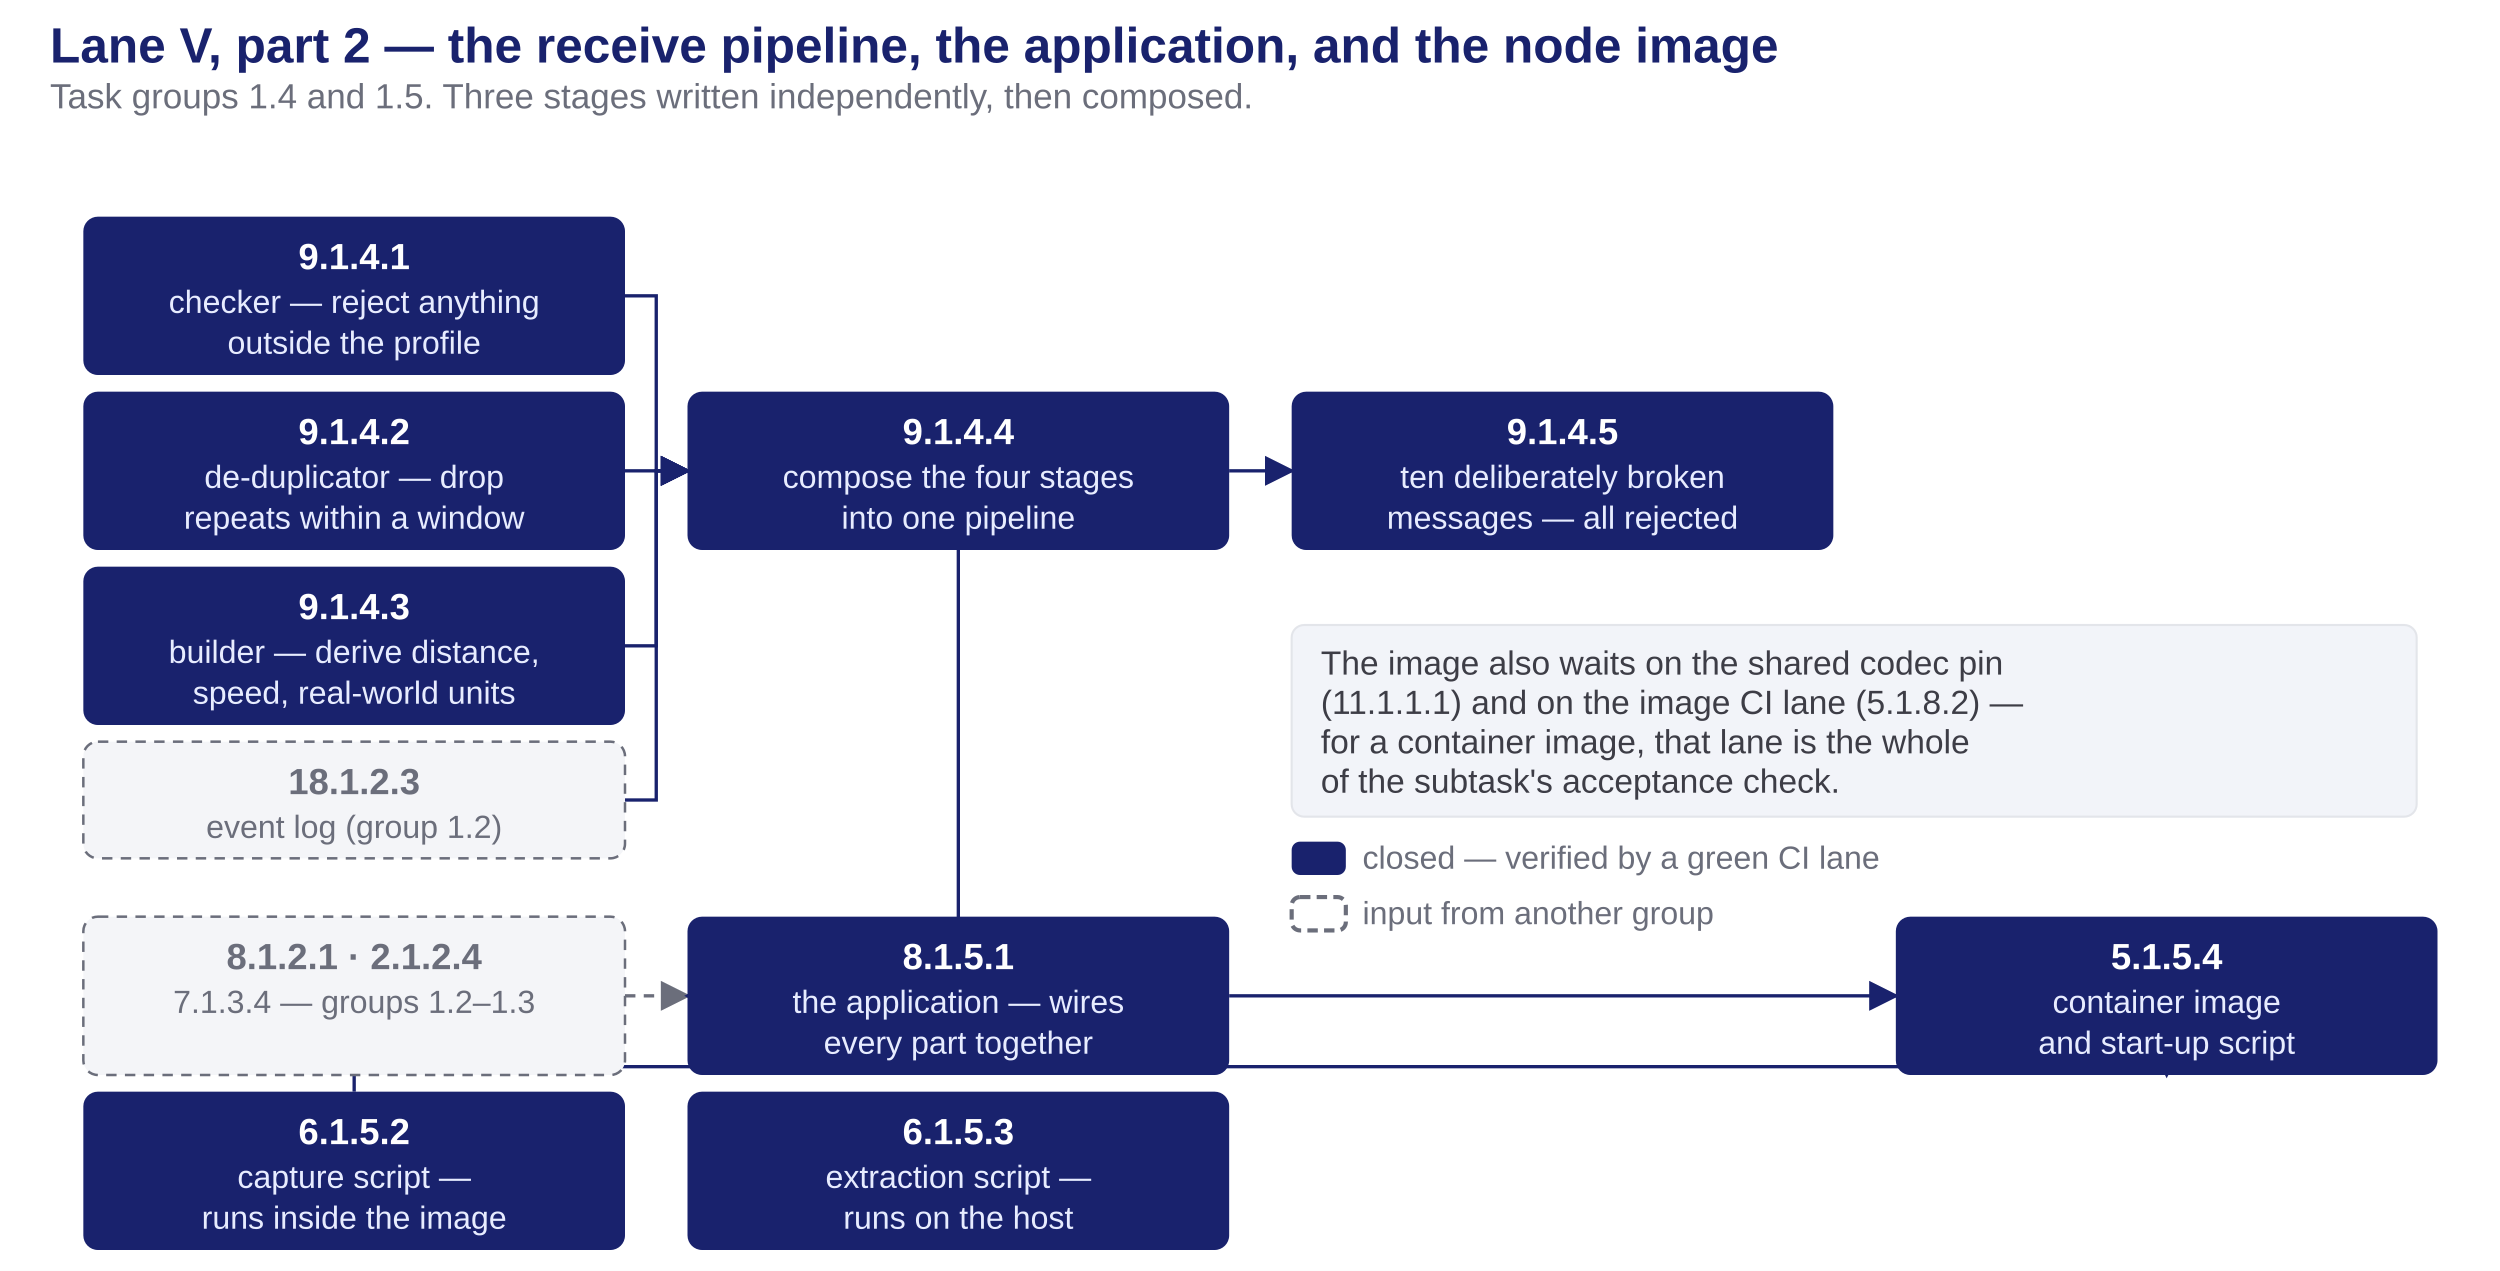
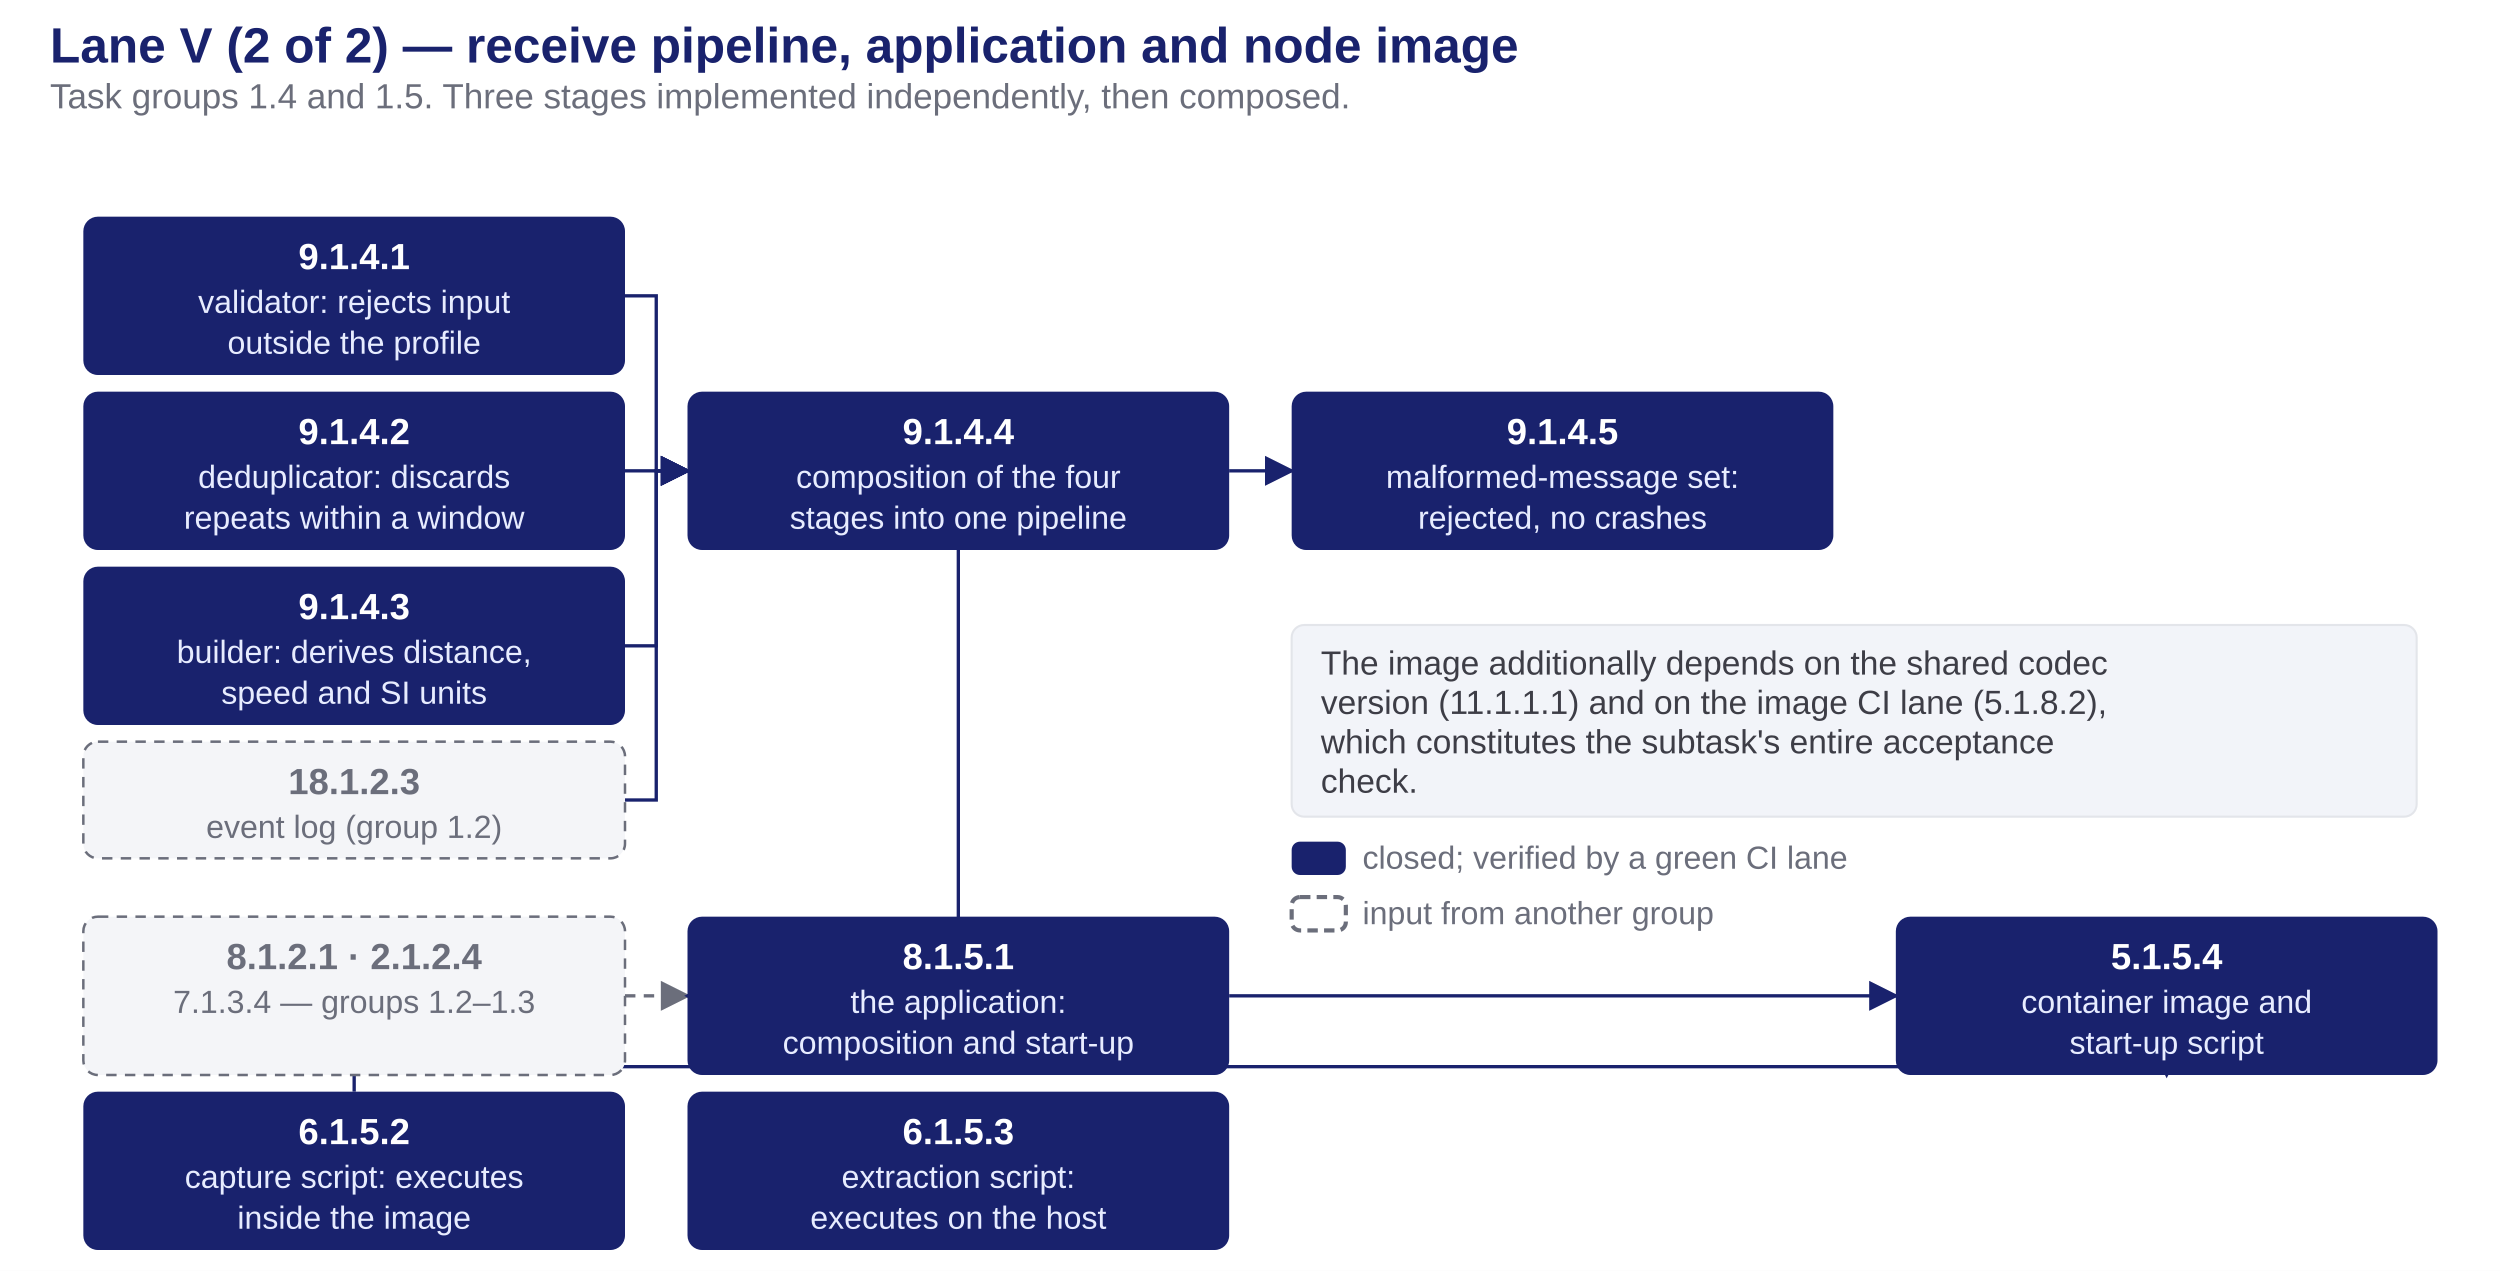
- <svg xmlns="http://www.w3.org/2000/svg" version="1.1" width="1200px" height="610px" viewBox="0 0 1200 610" font-family="Segoe UI, Arial, sans-serif" content="&lt;mxfile host=&quot;app.diagrams.net&quot;&gt;&#10;  &lt;diagram name=&quot;phase1-exec-lane-v-pipeline&quot; id=&quot;phase1-exec-lane-v-pipeline&quot;&gt;&#10;    &lt;mxGraphModel dx=&quot;1400&quot; dy=&quot;800&quot; grid=&quot;1&quot; gridSize=&quot;10&quot; guides=&quot;1&quot; tooltips=&quot;1&quot; connect=&quot;1&quot; arrows=&quot;1&quot; fold=&quot;1&quot; page=&quot;1&quot; pageScale=&quot;1&quot; pageWidth=&quot;1200&quot; pageHeight=&quot;610&quot; math=&quot;0&quot; shadow=&quot;0&quot;&gt;&#10;      &lt;root&gt;&#10;        &lt;mxCell id=&quot;0&quot; /&gt;&#10;        &lt;mxCell id=&quot;1&quot; parent=&quot;0&quot; /&gt;&#10;        &lt;mxCell id=&quot;t1&quot; value=&quot;Lane V, part 2 — the receive pipeline, the application, and the node image&quot; style=&quot;text;html=1;align=left;verticalAlign=middle;fontSize=23.8;fontColor=#19226D;fontStyle=1;&quot; vertex=&quot;1&quot; parent=&quot;1&quot;&gt;&lt;mxGeometry x=&quot;24&quot; y=&quot;20&quot; width=&quot;1152&quot; height=&quot;20&quot; as=&quot;geometry&quot; /&gt;&lt;/mxCell&gt;&#10;        &lt;mxCell id=&quot;t2&quot; value=&quot;Task groups 1.4 and 1.5. Three stages written independently, then composed.&quot; style=&quot;text;html=1;align=left;verticalAlign=middle;fontSize=16.8;fontColor=#6b6e7b;fontStyle=0;&quot; vertex=&quot;1&quot; parent=&quot;1&quot;&gt;&lt;mxGeometry x=&quot;24&quot; y=&quot;42&quot; width=&quot;1152&quot; height=&quot;20&quot; as=&quot;geometry&quot; /&gt;&lt;/mxCell&gt;&#10;        &lt;mxCell id=&quot;n9141&quot; value=&quot;9.1.4.1&#10;checker — reject anything&#10;outside the profile&quot; style=&quot;rounded=1;arcSize=10;html=1;fillColor=#19226D;strokeColor=none;fontColor=#ffffff;fontSize=16.8;fontStyle=1;whiteSpace=wrap;verticalAlign=middle;&quot; vertex=&quot;1&quot; parent=&quot;1&quot;&gt;&lt;mxGeometry x=&quot;40&quot; y=&quot;104&quot; width=&quot;260&quot; height=&quot;76&quot; as=&quot;geometry&quot; /&gt;&lt;/mxCell&gt;&#10;        &lt;mxCell id=&quot;n9142&quot; value=&quot;9.1.4.2&#10;de-duplicator — drop&#10;repeats within a window&quot; style=&quot;rounded=1;arcSize=10;html=1;fillColor=#19226D;strokeColor=none;fontColor=#ffffff;fontSize=16.8;fontStyle=1;whiteSpace=wrap;verticalAlign=middle;&quot; vertex=&quot;1&quot; parent=&quot;1&quot;&gt;&lt;mxGeometry x=&quot;40&quot; y=&quot;188&quot; width=&quot;260&quot; height=&quot;76&quot; as=&quot;geometry&quot; /&gt;&lt;/mxCell&gt;&#10;        &lt;mxCell id=&quot;n9143&quot; value=&quot;9.1.4.3&#10;builder — derive distance,&#10;speed, real-world units&quot; style=&quot;rounded=1;arcSize=10;html=1;fillColor=#19226D;strokeColor=none;fontColor=#ffffff;fontSize=16.8;fontStyle=1;whiteSpace=wrap;verticalAlign=middle;&quot; vertex=&quot;1&quot; parent=&quot;1&quot;&gt;&lt;mxGeometry x=&quot;40&quot; y=&quot;272&quot; width=&quot;260&quot; height=&quot;76&quot; as=&quot;geometry&quot; /&gt;&lt;/mxCell&gt;&#10;        &lt;mxCell id=&quot;gh18&quot; value=&quot;18.1.2.3&#10;event log (group 1.2)&quot; style=&quot;rounded=1;arcSize=10;html=1;fillColor=#f4f5f8;strokeColor=#6b6e7b;dashed=1;fontColor=#6b6e7b;fontSize=15.4;fontStyle=0;whiteSpace=wrap;verticalAlign=middle;&quot; vertex=&quot;1&quot; parent=&quot;1&quot;&gt;&lt;mxGeometry x=&quot;40&quot; y=&quot;356&quot; width=&quot;260&quot; height=&quot;56&quot; as=&quot;geometry&quot; /&gt;&lt;/mxCell&gt;&#10;        &lt;mxCell id=&quot;n9144&quot; value=&quot;9.1.4.4&#10;compose the four stages&#10;into one pipeline&quot; style=&quot;rounded=1;arcSize=10;html=1;fillColor=#19226D;strokeColor=none;fontColor=#ffffff;fontSize=16.8;fontStyle=1;whiteSpace=wrap;verticalAlign=middle;&quot; vertex=&quot;1&quot; parent=&quot;1&quot;&gt;&lt;mxGeometry x=&quot;330&quot; y=&quot;188&quot; width=&quot;260&quot; height=&quot;76&quot; as=&quot;geometry&quot; /&gt;&lt;/mxCell&gt;&#10;        &lt;mxCell id=&quot;n9145&quot; value=&quot;9.1.4.5&#10;ten deliberately broken&#10;messages — all rejected&quot; style=&quot;rounded=1;arcSize=10;html=1;fillColor=#19226D;strokeColor=none;fontColor=#ffffff;fontSize=16.8;fontStyle=1;whiteSpace=wrap;verticalAlign=middle;&quot; vertex=&quot;1&quot; parent=&quot;1&quot;&gt;&lt;mxGeometry x=&quot;620&quot; y=&quot;188&quot; width=&quot;260&quot; height=&quot;76&quot; as=&quot;geometry&quot; /&gt;&lt;/mxCell&gt;&#10;        &lt;mxCell id=&quot;ghf&quot; value=&quot;8.1.2.1 · 2.1.2.4&#10;7.1.3.4 — groups 1.2–1.3&quot; style=&quot;rounded=1;arcSize=10;html=1;fillColor=#f4f5f8;strokeColor=#6b6e7b;dashed=1;fontColor=#6b6e7b;fontSize=15.4;fontStyle=0;whiteSpace=wrap;verticalAlign=middle;&quot; vertex=&quot;1&quot; parent=&quot;1&quot;&gt;&lt;mxGeometry x=&quot;40&quot; y=&quot;440&quot; width=&quot;260&quot; height=&quot;76&quot; as=&quot;geometry&quot; /&gt;&lt;/mxCell&gt;&#10;        &lt;mxCell id=&quot;n8151&quot; value=&quot;8.1.5.1&#10;the application — wires&#10;every part together&quot; style=&quot;rounded=1;arcSize=10;html=1;fillColor=#19226D;strokeColor=none;fontColor=#ffffff;fontSize=16.8;fontStyle=1;whiteSpace=wrap;verticalAlign=middle;&quot; vertex=&quot;1&quot; parent=&quot;1&quot;&gt;&lt;mxGeometry x=&quot;330&quot; y=&quot;440&quot; width=&quot;260&quot; height=&quot;76&quot; as=&quot;geometry&quot; /&gt;&lt;/mxCell&gt;&#10;        &lt;mxCell id=&quot;n5154&quot; value=&quot;5.1.5.4&#10;container image&#10;and start-up script&quot; style=&quot;rounded=1;arcSize=10;html=1;fillColor=#19226D;strokeColor=none;fontColor=#ffffff;fontSize=16.8;fontStyle=1;whiteSpace=wrap;verticalAlign=middle;&quot; vertex=&quot;1&quot; parent=&quot;1&quot;&gt;&lt;mxGeometry x=&quot;910&quot; y=&quot;440&quot; width=&quot;260&quot; height=&quot;76&quot; as=&quot;geometry&quot; /&gt;&lt;/mxCell&gt;&#10;        &lt;mxCell id=&quot;n6152&quot; value=&quot;6.1.5.2&#10;capture script —&#10;runs inside the image&quot; style=&quot;rounded=1;arcSize=10;html=1;fillColor=#19226D;strokeColor=none;fontColor=#ffffff;fontSize=16.8;fontStyle=1;whiteSpace=wrap;verticalAlign=middle;&quot; vertex=&quot;1&quot; parent=&quot;1&quot;&gt;&lt;mxGeometry x=&quot;40&quot; y=&quot;524&quot; width=&quot;260&quot; height=&quot;76&quot; as=&quot;geometry&quot; /&gt;&lt;/mxCell&gt;&#10;        &lt;mxCell id=&quot;n6153&quot; value=&quot;6.1.5.3&#10;extraction script —&#10;runs on the host&quot; style=&quot;rounded=1;arcSize=10;html=1;fillColor=#19226D;strokeColor=none;fontColor=#ffffff;fontSize=16.8;fontStyle=1;whiteSpace=wrap;verticalAlign=middle;&quot; vertex=&quot;1&quot; parent=&quot;1&quot;&gt;&lt;mxGeometry x=&quot;330&quot; y=&quot;524&quot; width=&quot;260&quot; height=&quot;76&quot; as=&quot;geometry&quot; /&gt;&lt;/mxCell&gt;&#10;        &lt;mxCell id=&quot;e3&quot; value=&quot;&quot; style=&quot;edgeStyle=orthogonalEdgeStyle;rounded=0;html=1;exitX=1;exitY=0.5;entryX=0;entryY=0.5;strokeColor=#19226D;&quot; edge=&quot;1&quot; parent=&quot;1&quot; source=&quot;n9141&quot; target=&quot;n9144&quot;&gt;&lt;mxGeometry relative=&quot;1&quot; as=&quot;geometry&quot;&gt;&lt;/mxGeometry&gt;&lt;/mxCell&gt;&#10;        &lt;mxCell id=&quot;e4&quot; value=&quot;&quot; style=&quot;edgeStyle=orthogonalEdgeStyle;rounded=0;html=1;exitX=1;exitY=0.5;entryX=0;entryY=0.5;strokeColor=#19226D;&quot; edge=&quot;1&quot; parent=&quot;1&quot; source=&quot;n9142&quot; target=&quot;n9144&quot;&gt;&lt;mxGeometry relative=&quot;1&quot; as=&quot;geometry&quot;&gt;&lt;/mxGeometry&gt;&lt;/mxCell&gt;&#10;        &lt;mxCell id=&quot;e5&quot; value=&quot;&quot; style=&quot;edgeStyle=orthogonalEdgeStyle;rounded=0;html=1;exitX=1;exitY=0.5;entryX=0;entryY=0.5;strokeColor=#19226D;&quot; edge=&quot;1&quot; parent=&quot;1&quot; source=&quot;n9143&quot; target=&quot;n9144&quot;&gt;&lt;mxGeometry relative=&quot;1&quot; as=&quot;geometry&quot;&gt;&lt;/mxGeometry&gt;&lt;/mxCell&gt;&#10;        &lt;mxCell id=&quot;e6&quot; value=&quot;&quot; style=&quot;edgeStyle=orthogonalEdgeStyle;rounded=0;html=1;exitX=1;exitY=0.5;entryX=0;entryY=0.5;strokeColor=#19226D;&quot; edge=&quot;1&quot; parent=&quot;1&quot; source=&quot;gh18&quot; target=&quot;n9144&quot;&gt;&lt;mxGeometry relative=&quot;1&quot; as=&quot;geometry&quot;&gt;&lt;/mxGeometry&gt;&lt;/mxCell&gt;&#10;        &lt;mxCell id=&quot;e7&quot; value=&quot;&quot; style=&quot;edgeStyle=orthogonalEdgeStyle;rounded=0;html=1;exitX=1;exitY=0.5;entryX=0;entryY=0.5;strokeColor=#19226D;&quot; edge=&quot;1&quot; parent=&quot;1&quot; source=&quot;n9144&quot; target=&quot;n9145&quot;&gt;&lt;mxGeometry relative=&quot;1&quot; as=&quot;geometry&quot;&gt;&lt;/mxGeometry&gt;&lt;/mxCell&gt;&#10;        &lt;mxCell id=&quot;e8&quot; value=&quot;&quot; style=&quot;edgeStyle=orthogonalEdgeStyle;rounded=0;html=1;exitX=1;exitY=0.5;entryX=0;entryY=0.5;strokeColor=#6b6e7b;dashed=1;&quot; edge=&quot;1&quot; parent=&quot;1&quot; source=&quot;ghf&quot; target=&quot;n8151&quot;&gt;&lt;mxGeometry relative=&quot;1&quot; as=&quot;geometry&quot;&gt;&lt;/mxGeometry&gt;&lt;/mxCell&gt;&#10;        &lt;mxCell id=&quot;e9&quot; value=&quot;&quot; style=&quot;edgeStyle=orthogonalEdgeStyle;rounded=0;html=1;exitX=1;exitY=0.5;entryX=0;entryY=0.5;strokeColor=#19226D;&quot; edge=&quot;1&quot; parent=&quot;1&quot; source=&quot;n9144&quot; target=&quot;n8151&quot;&gt;&lt;mxGeometry relative=&quot;1&quot; as=&quot;geometry&quot;&gt;&lt;/mxGeometry&gt;&lt;/mxCell&gt;&#10;        &lt;mxCell id=&quot;e10&quot; value=&quot;&quot; style=&quot;edgeStyle=orthogonalEdgeStyle;rounded=0;html=1;exitX=1;exitY=0.5;entryX=0;entryY=0.5;strokeColor=#19226D;&quot; edge=&quot;1&quot; parent=&quot;1&quot; source=&quot;n8151&quot; target=&quot;n5154&quot;&gt;&lt;mxGeometry relative=&quot;1&quot; as=&quot;geometry&quot;&gt;&lt;/mxGeometry&gt;&lt;/mxCell&gt;&#10;        &lt;mxCell id=&quot;e11&quot; value=&quot;&quot; style=&quot;edgeStyle=orthogonalEdgeStyle;rounded=0;html=1;strokeColor=#19226D;&quot; edge=&quot;1&quot; parent=&quot;1&quot; source=&quot;n6152&quot; target=&quot;n5154&quot;&gt;&lt;mxGeometry relative=&quot;1&quot; as=&quot;geometry&quot;&gt;&lt;Array as=&quot;points&quot;&gt;&lt;mxPoint x=&quot;170&quot; y=&quot;512&quot; /&gt;&lt;mxPoint x=&quot;1040&quot; y=&quot;512&quot; /&gt;&lt;/Array&gt;&lt;/mxGeometry&gt;&lt;/mxCell&gt;&#10;        &lt;mxCell id=&quot;n12&quot; value=&quot;The image also waits on the shared codec pin&#10;(11.1.1.1) and on the image CI lane (5.1.8.2) —&#10;for a container image, that lane is the whole&#10;of the subtask's acceptance check.&quot; style=&quot;rounded=1;arcSize=8;html=1;fillColor=#f2f4f9;strokeColor=#e3e5ea;fontColor=#3d3d46;fontSize=15.4;align=left;whiteSpace=wrap;verticalAlign=top;spacing=8;&quot; vertex=&quot;1&quot; parent=&quot;1&quot;&gt;&lt;mxGeometry x=&quot;620&quot; y=&quot;300&quot; width=&quot;540&quot; height=&quot;92&quot; as=&quot;geometry&quot; /&gt;&lt;/mxCell&gt;&#10;        &lt;mxCell id=&quot;lg13&quot; value=&quot;&quot; style=&quot;rounded=1;arcSize=20;html=1;fillColor=#19226D;strokeColor=none;&quot; vertex=&quot;1&quot; parent=&quot;1&quot;&gt;&lt;mxGeometry x=&quot;620&quot; y=&quot;405&quot; width=&quot;22&quot; height=&quot;14&quot; as=&quot;geometry&quot; /&gt;&lt;/mxCell&gt;&#10;        &lt;mxCell id=&quot;lt14&quot; value=&quot;closed — verified by a green CI lane&quot; style=&quot;text;html=1;align=left;verticalAlign=middle;fontSize=11;fontColor=#6b6e7b;&quot; vertex=&quot;1&quot; parent=&quot;1&quot;&gt;&lt;mxGeometry x=&quot;648&quot; y=&quot;402&quot; width=&quot;300&quot; height=&quot;20&quot; as=&quot;geometry&quot; /&gt;&lt;/mxCell&gt;&#10;        &lt;mxCell id=&quot;lg15&quot; value=&quot;&quot; style=&quot;rounded=1;arcSize=20;html=1;fillColor=#6b6e7b;strokeColor=none;dashed=1;&quot; vertex=&quot;1&quot; parent=&quot;1&quot;&gt;&lt;mxGeometry x=&quot;620&quot; y=&quot;431&quot; width=&quot;22&quot; height=&quot;14&quot; as=&quot;geometry&quot; /&gt;&lt;/mxCell&gt;&#10;        &lt;mxCell id=&quot;lt16&quot; value=&quot;input from another group&quot; style=&quot;text;html=1;align=left;verticalAlign=middle;fontSize=11;fontColor=#6b6e7b;&quot; vertex=&quot;1&quot; parent=&quot;1&quot;&gt;&lt;mxGeometry x=&quot;648&quot; y=&quot;428&quot; width=&quot;300&quot; height=&quot;20&quot; as=&quot;geometry&quot; /&gt;&lt;/mxCell&gt;&#10;      &lt;/root&gt;&#10;    &lt;/mxGraphModel&gt;&#10;  &lt;/diagram&gt;&#10;&lt;/mxfile&gt;&#10;">
+ <svg xmlns="http://www.w3.org/2000/svg" version="1.1" width="1200px" height="610px" viewBox="0 0 1200 610" font-family="Segoe UI, Arial, sans-serif" content="&lt;mxfile host=&quot;app.diagrams.net&quot;&gt;&#10;  &lt;diagram name=&quot;phase1-exec-lane-v-pipeline&quot; id=&quot;phase1-exec-lane-v-pipeline&quot;&gt;&#10;    &lt;mxGraphModel dx=&quot;1400&quot; dy=&quot;800&quot; grid=&quot;1&quot; gridSize=&quot;10&quot; guides=&quot;1&quot; tooltips=&quot;1&quot; connect=&quot;1&quot; arrows=&quot;1&quot; fold=&quot;1&quot; page=&quot;1&quot; pageScale=&quot;1&quot; pageWidth=&quot;1200&quot; pageHeight=&quot;610&quot; math=&quot;0&quot; shadow=&quot;0&quot;&gt;&#10;      &lt;root&gt;&#10;        &lt;mxCell id=&quot;0&quot; /&gt;&#10;        &lt;mxCell id=&quot;1&quot; parent=&quot;0&quot; /&gt;&#10;        &lt;mxCell id=&quot;t1&quot; value=&quot;Lane V (2 of 2) — receive pipeline, application and node image&quot; style=&quot;text;html=1;align=left;verticalAlign=middle;fontSize=23.8;fontColor=#19226D;fontStyle=1;&quot; vertex=&quot;1&quot; parent=&quot;1&quot;&gt;&lt;mxGeometry x=&quot;24&quot; y=&quot;20&quot; width=&quot;1152&quot; height=&quot;20&quot; as=&quot;geometry&quot; /&gt;&lt;/mxCell&gt;&#10;        &lt;mxCell id=&quot;t2&quot; value=&quot;Task groups 1.4 and 1.5. Three stages implemented independently, then composed.&quot; style=&quot;text;html=1;align=left;verticalAlign=middle;fontSize=16.8;fontColor=#6b6e7b;fontStyle=0;&quot; vertex=&quot;1&quot; parent=&quot;1&quot;&gt;&lt;mxGeometry x=&quot;24&quot; y=&quot;42&quot; width=&quot;1152&quot; height=&quot;20&quot; as=&quot;geometry&quot; /&gt;&lt;/mxCell&gt;&#10;        &lt;mxCell id=&quot;n9141&quot; value=&quot;9.1.4.1&#10;validator: rejects input&#10;outside the profile&quot; style=&quot;rounded=1;arcSize=10;html=1;fillColor=#19226D;strokeColor=none;fontColor=#ffffff;fontSize=16.8;fontStyle=1;whiteSpace=wrap;verticalAlign=middle;&quot; vertex=&quot;1&quot; parent=&quot;1&quot;&gt;&lt;mxGeometry x=&quot;40&quot; y=&quot;104&quot; width=&quot;260&quot; height=&quot;76&quot; as=&quot;geometry&quot; /&gt;&lt;/mxCell&gt;&#10;        &lt;mxCell id=&quot;n9142&quot; value=&quot;9.1.4.2&#10;deduplicator: discards&#10;repeats within a window&quot; style=&quot;rounded=1;arcSize=10;html=1;fillColor=#19226D;strokeColor=none;fontColor=#ffffff;fontSize=16.8;fontStyle=1;whiteSpace=wrap;verticalAlign=middle;&quot; vertex=&quot;1&quot; parent=&quot;1&quot;&gt;&lt;mxGeometry x=&quot;40&quot; y=&quot;188&quot; width=&quot;260&quot; height=&quot;76&quot; as=&quot;geometry&quot; /&gt;&lt;/mxCell&gt;&#10;        &lt;mxCell id=&quot;n9143&quot; value=&quot;9.1.4.3&#10;builder: derives distance,&#10;speed and SI units&quot; style=&quot;rounded=1;arcSize=10;html=1;fillColor=#19226D;strokeColor=none;fontColor=#ffffff;fontSize=16.8;fontStyle=1;whiteSpace=wrap;verticalAlign=middle;&quot; vertex=&quot;1&quot; parent=&quot;1&quot;&gt;&lt;mxGeometry x=&quot;40&quot; y=&quot;272&quot; width=&quot;260&quot; height=&quot;76&quot; as=&quot;geometry&quot; /&gt;&lt;/mxCell&gt;&#10;        &lt;mxCell id=&quot;gh18&quot; value=&quot;18.1.2.3&#10;event log (group 1.2)&quot; style=&quot;rounded=1;arcSize=10;html=1;fillColor=#f4f5f8;strokeColor=#6b6e7b;dashed=1;fontColor=#6b6e7b;fontSize=15.4;fontStyle=0;whiteSpace=wrap;verticalAlign=middle;&quot; vertex=&quot;1&quot; parent=&quot;1&quot;&gt;&lt;mxGeometry x=&quot;40&quot; y=&quot;356&quot; width=&quot;260&quot; height=&quot;56&quot; as=&quot;geometry&quot; /&gt;&lt;/mxCell&gt;&#10;        &lt;mxCell id=&quot;n9144&quot; value=&quot;9.1.4.4&#10;composition of the four&#10;stages into one pipeline&quot; style=&quot;rounded=1;arcSize=10;html=1;fillColor=#19226D;strokeColor=none;fontColor=#ffffff;fontSize=16.8;fontStyle=1;whiteSpace=wrap;verticalAlign=middle;&quot; vertex=&quot;1&quot; parent=&quot;1&quot;&gt;&lt;mxGeometry x=&quot;330&quot; y=&quot;188&quot; width=&quot;260&quot; height=&quot;76&quot; as=&quot;geometry&quot; /&gt;&lt;/mxCell&gt;&#10;        &lt;mxCell id=&quot;n9145&quot; value=&quot;9.1.4.5&#10;malformed-message set:&#10;rejected, no crashes&quot; style=&quot;rounded=1;arcSize=10;html=1;fillColor=#19226D;strokeColor=none;fontColor=#ffffff;fontSize=16.8;fontStyle=1;whiteSpace=wrap;verticalAlign=middle;&quot; vertex=&quot;1&quot; parent=&quot;1&quot;&gt;&lt;mxGeometry x=&quot;620&quot; y=&quot;188&quot; width=&quot;260&quot; height=&quot;76&quot; as=&quot;geometry&quot; /&gt;&lt;/mxCell&gt;&#10;        &lt;mxCell id=&quot;ghf&quot; value=&quot;8.1.2.1 · 2.1.2.4&#10;7.1.3.4 — groups 1.2–1.3&quot; style=&quot;rounded=1;arcSize=10;html=1;fillColor=#f4f5f8;strokeColor=#6b6e7b;dashed=1;fontColor=#6b6e7b;fontSize=15.4;fontStyle=0;whiteSpace=wrap;verticalAlign=middle;&quot; vertex=&quot;1&quot; parent=&quot;1&quot;&gt;&lt;mxGeometry x=&quot;40&quot; y=&quot;440&quot; width=&quot;260&quot; height=&quot;76&quot; as=&quot;geometry&quot; /&gt;&lt;/mxCell&gt;&#10;        &lt;mxCell id=&quot;n8151&quot; value=&quot;8.1.5.1&#10;the application:&#10;composition and start-up&quot; style=&quot;rounded=1;arcSize=10;html=1;fillColor=#19226D;strokeColor=none;fontColor=#ffffff;fontSize=16.8;fontStyle=1;whiteSpace=wrap;verticalAlign=middle;&quot; vertex=&quot;1&quot; parent=&quot;1&quot;&gt;&lt;mxGeometry x=&quot;330&quot; y=&quot;440&quot; width=&quot;260&quot; height=&quot;76&quot; as=&quot;geometry&quot; /&gt;&lt;/mxCell&gt;&#10;        &lt;mxCell id=&quot;n5154&quot; value=&quot;5.1.5.4&#10;container image and&#10;start-up script&quot; style=&quot;rounded=1;arcSize=10;html=1;fillColor=#19226D;strokeColor=none;fontColor=#ffffff;fontSize=16.8;fontStyle=1;whiteSpace=wrap;verticalAlign=middle;&quot; vertex=&quot;1&quot; parent=&quot;1&quot;&gt;&lt;mxGeometry x=&quot;910&quot; y=&quot;440&quot; width=&quot;260&quot; height=&quot;76&quot; as=&quot;geometry&quot; /&gt;&lt;/mxCell&gt;&#10;        &lt;mxCell id=&quot;n6152&quot; value=&quot;6.1.5.2&#10;capture script: executes&#10;inside the image&quot; style=&quot;rounded=1;arcSize=10;html=1;fillColor=#19226D;strokeColor=none;fontColor=#ffffff;fontSize=16.8;fontStyle=1;whiteSpace=wrap;verticalAlign=middle;&quot; vertex=&quot;1&quot; parent=&quot;1&quot;&gt;&lt;mxGeometry x=&quot;40&quot; y=&quot;524&quot; width=&quot;260&quot; height=&quot;76&quot; as=&quot;geometry&quot; /&gt;&lt;/mxCell&gt;&#10;        &lt;mxCell id=&quot;n6153&quot; value=&quot;6.1.5.3&#10;extraction script:&#10;executes on the host&quot; style=&quot;rounded=1;arcSize=10;html=1;fillColor=#19226D;strokeColor=none;fontColor=#ffffff;fontSize=16.8;fontStyle=1;whiteSpace=wrap;verticalAlign=middle;&quot; vertex=&quot;1&quot; parent=&quot;1&quot;&gt;&lt;mxGeometry x=&quot;330&quot; y=&quot;524&quot; width=&quot;260&quot; height=&quot;76&quot; as=&quot;geometry&quot; /&gt;&lt;/mxCell&gt;&#10;        &lt;mxCell id=&quot;e3&quot; value=&quot;&quot; style=&quot;edgeStyle=orthogonalEdgeStyle;rounded=0;html=1;exitX=1;exitY=0.5;entryX=0;entryY=0.5;strokeColor=#19226D;&quot; edge=&quot;1&quot; parent=&quot;1&quot; source=&quot;n9141&quot; target=&quot;n9144&quot;&gt;&lt;mxGeometry relative=&quot;1&quot; as=&quot;geometry&quot;&gt;&lt;/mxGeometry&gt;&lt;/mxCell&gt;&#10;        &lt;mxCell id=&quot;e4&quot; value=&quot;&quot; style=&quot;edgeStyle=orthogonalEdgeStyle;rounded=0;html=1;exitX=1;exitY=0.5;entryX=0;entryY=0.5;strokeColor=#19226D;&quot; edge=&quot;1&quot; parent=&quot;1&quot; source=&quot;n9142&quot; target=&quot;n9144&quot;&gt;&lt;mxGeometry relative=&quot;1&quot; as=&quot;geometry&quot;&gt;&lt;/mxGeometry&gt;&lt;/mxCell&gt;&#10;        &lt;mxCell id=&quot;e5&quot; value=&quot;&quot; style=&quot;edgeStyle=orthogonalEdgeStyle;rounded=0;html=1;exitX=1;exitY=0.5;entryX=0;entryY=0.5;strokeColor=#19226D;&quot; edge=&quot;1&quot; parent=&quot;1&quot; source=&quot;n9143&quot; target=&quot;n9144&quot;&gt;&lt;mxGeometry relative=&quot;1&quot; as=&quot;geometry&quot;&gt;&lt;/mxGeometry&gt;&lt;/mxCell&gt;&#10;        &lt;mxCell id=&quot;e6&quot; value=&quot;&quot; style=&quot;edgeStyle=orthogonalEdgeStyle;rounded=0;html=1;exitX=1;exitY=0.5;entryX=0;entryY=0.5;strokeColor=#19226D;&quot; edge=&quot;1&quot; parent=&quot;1&quot; source=&quot;gh18&quot; target=&quot;n9144&quot;&gt;&lt;mxGeometry relative=&quot;1&quot; as=&quot;geometry&quot;&gt;&lt;/mxGeometry&gt;&lt;/mxCell&gt;&#10;        &lt;mxCell id=&quot;e7&quot; value=&quot;&quot; style=&quot;edgeStyle=orthogonalEdgeStyle;rounded=0;html=1;exitX=1;exitY=0.5;entryX=0;entryY=0.5;strokeColor=#19226D;&quot; edge=&quot;1&quot; parent=&quot;1&quot; source=&quot;n9144&quot; target=&quot;n9145&quot;&gt;&lt;mxGeometry relative=&quot;1&quot; as=&quot;geometry&quot;&gt;&lt;/mxGeometry&gt;&lt;/mxCell&gt;&#10;        &lt;mxCell id=&quot;e8&quot; value=&quot;&quot; style=&quot;edgeStyle=orthogonalEdgeStyle;rounded=0;html=1;exitX=1;exitY=0.5;entryX=0;entryY=0.5;strokeColor=#6b6e7b;dashed=1;&quot; edge=&quot;1&quot; parent=&quot;1&quot; source=&quot;ghf&quot; target=&quot;n8151&quot;&gt;&lt;mxGeometry relative=&quot;1&quot; as=&quot;geometry&quot;&gt;&lt;/mxGeometry&gt;&lt;/mxCell&gt;&#10;        &lt;mxCell id=&quot;e9&quot; value=&quot;&quot; style=&quot;edgeStyle=orthogonalEdgeStyle;rounded=0;html=1;exitX=1;exitY=0.5;entryX=0;entryY=0.5;strokeColor=#19226D;&quot; edge=&quot;1&quot; parent=&quot;1&quot; source=&quot;n9144&quot; target=&quot;n8151&quot;&gt;&lt;mxGeometry relative=&quot;1&quot; as=&quot;geometry&quot;&gt;&lt;/mxGeometry&gt;&lt;/mxCell&gt;&#10;        &lt;mxCell id=&quot;e10&quot; value=&quot;&quot; style=&quot;edgeStyle=orthogonalEdgeStyle;rounded=0;html=1;exitX=1;exitY=0.5;entryX=0;entryY=0.5;strokeColor=#19226D;&quot; edge=&quot;1&quot; parent=&quot;1&quot; source=&quot;n8151&quot; target=&quot;n5154&quot;&gt;&lt;mxGeometry relative=&quot;1&quot; as=&quot;geometry&quot;&gt;&lt;/mxGeometry&gt;&lt;/mxCell&gt;&#10;        &lt;mxCell id=&quot;e11&quot; value=&quot;&quot; style=&quot;edgeStyle=orthogonalEdgeStyle;rounded=0;html=1;strokeColor=#19226D;&quot; edge=&quot;1&quot; parent=&quot;1&quot; source=&quot;n6152&quot; target=&quot;n5154&quot;&gt;&lt;mxGeometry relative=&quot;1&quot; as=&quot;geometry&quot;&gt;&lt;Array as=&quot;points&quot;&gt;&lt;mxPoint x=&quot;170&quot; y=&quot;512&quot; /&gt;&lt;mxPoint x=&quot;1040&quot; y=&quot;512&quot; /&gt;&lt;/Array&gt;&lt;/mxGeometry&gt;&lt;/mxCell&gt;&#10;        &lt;mxCell id=&quot;n12&quot; value=&quot;The image additionally depends on the shared codec&#10;version (11.1.1.1) and on the image CI lane (5.1.8.2),&#10;which constitutes the subtask's entire acceptance&#10;check.&quot; style=&quot;rounded=1;arcSize=8;html=1;fillColor=#f2f4f9;strokeColor=#e3e5ea;fontColor=#3d3d46;fontSize=15.4;align=left;whiteSpace=wrap;verticalAlign=top;spacing=8;&quot; vertex=&quot;1&quot; parent=&quot;1&quot;&gt;&lt;mxGeometry x=&quot;620&quot; y=&quot;300&quot; width=&quot;540&quot; height=&quot;92&quot; as=&quot;geometry&quot; /&gt;&lt;/mxCell&gt;&#10;        &lt;mxCell id=&quot;lg13&quot; value=&quot;&quot; style=&quot;rounded=1;arcSize=20;html=1;fillColor=#19226D;strokeColor=none;&quot; vertex=&quot;1&quot; parent=&quot;1&quot;&gt;&lt;mxGeometry x=&quot;620&quot; y=&quot;405&quot; width=&quot;22&quot; height=&quot;14&quot; as=&quot;geometry&quot; /&gt;&lt;/mxCell&gt;&#10;        &lt;mxCell id=&quot;lt14&quot; value=&quot;closed; verified by a green CI lane&quot; style=&quot;text;html=1;align=left;verticalAlign=middle;fontSize=11;fontColor=#6b6e7b;&quot; vertex=&quot;1&quot; parent=&quot;1&quot;&gt;&lt;mxGeometry x=&quot;648&quot; y=&quot;402&quot; width=&quot;300&quot; height=&quot;20&quot; as=&quot;geometry&quot; /&gt;&lt;/mxCell&gt;&#10;        &lt;mxCell id=&quot;lg15&quot; value=&quot;&quot; style=&quot;rounded=1;arcSize=20;html=1;fillColor=#6b6e7b;strokeColor=none;dashed=1;&quot; vertex=&quot;1&quot; parent=&quot;1&quot;&gt;&lt;mxGeometry x=&quot;620&quot; y=&quot;431&quot; width=&quot;22&quot; height=&quot;14&quot; as=&quot;geometry&quot; /&gt;&lt;/mxCell&gt;&#10;        &lt;mxCell id=&quot;lt16&quot; value=&quot;input from another group&quot; style=&quot;text;html=1;align=left;verticalAlign=middle;fontSize=11;fontColor=#6b6e7b;&quot; vertex=&quot;1&quot; parent=&quot;1&quot;&gt;&lt;mxGeometry x=&quot;648&quot; y=&quot;428&quot; width=&quot;300&quot; height=&quot;20&quot; as=&quot;geometry&quot; /&gt;&lt;/mxCell&gt;&#10;      &lt;/root&gt;&#10;    &lt;/mxGraphModel&gt;&#10;  &lt;/diagram&gt;&#10;&lt;/mxfile&gt;&#10;">
  <rect width="1200" height="610" fill="#ffffff" />
  <defs>
    <marker id="ar19226D" markerWidth="9" markerHeight="9" refX="8" refY="4.5" orient="auto">
      <path d="M0,0 L9,4.5 L0,9 z" fill="#19226D" />
    </marker>
    <marker id="ar6b6e7b" markerWidth="9" markerHeight="9" refX="8" refY="4.5" orient="auto">
      <path d="M0,0 L9,4.5 L0,9 z" fill="#6b6e7b" />
    </marker>
    <marker id="arF37021" markerWidth="9" markerHeight="9" refX="8" refY="4.5" orient="auto">
      <path d="M0,0 L9,4.5 L0,9 z" fill="#F37021" />
    </marker>
    <marker id="ar50B848" markerWidth="9" markerHeight="9" refX="8" refY="4.5" orient="auto">
      <path d="M0,0 L9,4.5 L0,9 z" fill="#50B848" />
    </marker>
    <marker id="ar034EA2" markerWidth="9" markerHeight="9" refX="8" refY="4.5" orient="auto">
      <path d="M0,0 L9,4.5 L0,9 z" fill="#034EA2" />
    </marker>
    <marker id="ar33B2C1" markerWidth="9" markerHeight="9" refX="8" refY="4.5" orient="auto">
      <path d="M0,0 L9,4.5 L0,9 z" fill="#33B2C1" />
    </marker>
  </defs>
  <polyline points="300,142 315,142 315,226 330,226" fill="none" stroke="#19226D" stroke-width="1.6" marker-end="url(#ar19226D)" />
  <polyline points="300,226 330,226" fill="none" stroke="#19226D" stroke-width="1.6" marker-end="url(#ar19226D)" />
  <polyline points="300,310 315,310 315,226 330,226" fill="none" stroke="#19226D" stroke-width="1.6" marker-end="url(#ar19226D)" />
  <polyline points="300,384 315,384 315,226 330,226" fill="none" stroke="#19226D" stroke-width="1.6" marker-end="url(#ar19226D)" />
  <polyline points="590,226 620,226" fill="none" stroke="#19226D" stroke-width="1.6" marker-end="url(#ar19226D)" />
  <polyline points="300,478 330,478" fill="none" stroke="#6b6e7b" stroke-width="1.6" stroke-dasharray="5 4" marker-end="url(#ar6b6e7b)" />
  <polyline points="590,226 460,226 460,478 330,478" fill="none" stroke="#19226D" stroke-width="1.6" marker-end="url(#ar19226D)" />
  <polyline points="590,478 910,478" fill="none" stroke="#19226D" stroke-width="1.6" marker-end="url(#ar19226D)" />
  <polyline points="170,524 170,512 1040,512 1040,516" fill="none" stroke="#19226D" stroke-width="1.6" marker-end="url(#ar19226D)" />
-   <text x="24" y="30" font-size="23.8" fill="#19226D" text-anchor="start" font-weight="bold">Lane V, part 2 — the receive pipeline, the application, and the node image</text>
-   <text x="24" y="52" font-size="16.8" fill="#6b6e7b" text-anchor="start">Task groups 1.4 and 1.5. Three stages written independently, then composed.</text>
+   <text x="24" y="30" font-size="23.8" fill="#19226D" text-anchor="start" font-weight="bold">Lane V (2 of 2) — receive pipeline, application and node image</text>
+   <text x="24" y="52" font-size="16.8" fill="#6b6e7b" text-anchor="start">Task groups 1.4 and 1.5. Three stages implemented independently, then composed.</text>
  <rect x="40" y="104" width="260" height="76" rx="7" fill="#19226D" />
  <text x="170" y="129.2" font-size="17.5" fill="#ffffff" text-anchor="middle" font-weight="bold">9.1.4.1</text>
-   <text x="170" y="150.2" font-size="15.4" fill="#e7ecff" text-anchor="middle">checker — reject anything</text>
+   <text x="170" y="150.2" font-size="15.4" fill="#e7ecff" text-anchor="middle">validator: rejects input</text>
  <text x="170" y="169.8" font-size="15.4" fill="#e7ecff" text-anchor="middle">outside the profile</text>
  <rect x="40" y="188" width="260" height="76" rx="7" fill="#19226D" />
  <text x="170" y="213.2" font-size="17.5" fill="#ffffff" text-anchor="middle" font-weight="bold">9.1.4.2</text>
-   <text x="170" y="234.2" font-size="15.4" fill="#e7ecff" text-anchor="middle">de-duplicator — drop</text>
+   <text x="170" y="234.2" font-size="15.4" fill="#e7ecff" text-anchor="middle">deduplicator: discards</text>
  <text x="170" y="253.8" font-size="15.4" fill="#e7ecff" text-anchor="middle">repeats within a window</text>
  <rect x="40" y="272" width="260" height="76" rx="7" fill="#19226D" />
  <text x="170" y="297.2" font-size="17.5" fill="#ffffff" text-anchor="middle" font-weight="bold">9.1.4.3</text>
-   <text x="170" y="318.2" font-size="15.4" fill="#e7ecff" text-anchor="middle">builder — derive distance,</text>
-   <text x="170" y="337.8" font-size="15.4" fill="#e7ecff" text-anchor="middle">speed, real-world units</text>
+   <text x="170" y="318.2" font-size="15.4" fill="#e7ecff" text-anchor="middle">builder: derives distance,</text>
+   <text x="170" y="337.8" font-size="15.4" fill="#e7ecff" text-anchor="middle">speed and SI units</text>
  <rect x="40" y="356" width="260" height="56" rx="7" fill="#f4f5f8" stroke="#6b6e7b" stroke-width="1.2" stroke-dasharray="5 4" />
  <text x="170" y="381.2" font-size="17.5" fill="#6b6e7b" text-anchor="middle" font-weight="bold">18.1.2.3</text>
  <text x="170" y="402.2" font-size="15.4" fill="#6b6e7b" text-anchor="middle">event log (group 1.2)</text>
  <rect x="330" y="188" width="260" height="76" rx="7" fill="#19226D" />
  <text x="460" y="213.2" font-size="17.5" fill="#ffffff" text-anchor="middle" font-weight="bold">9.1.4.4</text>
-   <text x="460" y="234.2" font-size="15.4" fill="#e7ecff" text-anchor="middle">compose the four stages</text>
-   <text x="460" y="253.8" font-size="15.4" fill="#e7ecff" text-anchor="middle">into one pipeline</text>
+   <text x="460" y="234.2" font-size="15.4" fill="#e7ecff" text-anchor="middle">composition of the four</text>
+   <text x="460" y="253.8" font-size="15.4" fill="#e7ecff" text-anchor="middle">stages into one pipeline</text>
  <rect x="620" y="188" width="260" height="76" rx="7" fill="#19226D" />
  <text x="750" y="213.2" font-size="17.5" fill="#ffffff" text-anchor="middle" font-weight="bold">9.1.4.5</text>
-   <text x="750" y="234.2" font-size="15.4" fill="#e7ecff" text-anchor="middle">ten deliberately broken</text>
-   <text x="750" y="253.8" font-size="15.4" fill="#e7ecff" text-anchor="middle">messages — all rejected</text>
+   <text x="750" y="234.2" font-size="15.4" fill="#e7ecff" text-anchor="middle">malformed-message set:</text>
+   <text x="750" y="253.8" font-size="15.4" fill="#e7ecff" text-anchor="middle">rejected, no crashes</text>
  <rect x="40" y="440" width="260" height="76" rx="7" fill="#f4f5f8" stroke="#6b6e7b" stroke-width="1.2" stroke-dasharray="5 4" />
  <text x="170" y="465.2" font-size="17.5" fill="#6b6e7b" text-anchor="middle" font-weight="bold">8.1.2.1 · 2.1.2.4</text>
  <text x="170" y="486.2" font-size="15.4" fill="#6b6e7b" text-anchor="middle">7.1.3.4 — groups 1.2–1.3</text>
  <rect x="330" y="440" width="260" height="76" rx="7" fill="#19226D" />
  <text x="460" y="465.2" font-size="17.5" fill="#ffffff" text-anchor="middle" font-weight="bold">8.1.5.1</text>
-   <text x="460" y="486.2" font-size="15.4" fill="#e7ecff" text-anchor="middle">the application — wires</text>
-   <text x="460" y="505.8" font-size="15.4" fill="#e7ecff" text-anchor="middle">every part together</text>
+   <text x="460" y="486.2" font-size="15.4" fill="#e7ecff" text-anchor="middle">the application:</text>
+   <text x="460" y="505.8" font-size="15.4" fill="#e7ecff" text-anchor="middle">composition and start-up</text>
  <rect x="910" y="440" width="260" height="76" rx="7" fill="#19226D" />
  <text x="1040" y="465.2" font-size="17.5" fill="#ffffff" text-anchor="middle" font-weight="bold">5.1.5.4</text>
-   <text x="1040" y="486.2" font-size="15.4" fill="#e7ecff" text-anchor="middle">container image</text>
-   <text x="1040" y="505.8" font-size="15.4" fill="#e7ecff" text-anchor="middle">and start-up script</text>
+   <text x="1040" y="486.2" font-size="15.4" fill="#e7ecff" text-anchor="middle">container image and</text>
+   <text x="1040" y="505.8" font-size="15.4" fill="#e7ecff" text-anchor="middle">start-up script</text>
  <rect x="40" y="524" width="260" height="76" rx="7" fill="#19226D" />
  <text x="170" y="549.2" font-size="17.5" fill="#ffffff" text-anchor="middle" font-weight="bold">6.1.5.2</text>
-   <text x="170" y="570.2" font-size="15.4" fill="#e7ecff" text-anchor="middle">capture script —</text>
-   <text x="170" y="589.8" font-size="15.4" fill="#e7ecff" text-anchor="middle">runs inside the image</text>
+   <text x="170" y="570.2" font-size="15.4" fill="#e7ecff" text-anchor="middle">capture script: executes</text>
+   <text x="170" y="589.8" font-size="15.4" fill="#e7ecff" text-anchor="middle">inside the image</text>
  <rect x="330" y="524" width="260" height="76" rx="7" fill="#19226D" />
  <text x="460" y="549.2" font-size="17.5" fill="#ffffff" text-anchor="middle" font-weight="bold">6.1.5.3</text>
-   <text x="460" y="570.2" font-size="15.4" fill="#e7ecff" text-anchor="middle">extraction script —</text>
-   <text x="460" y="589.8" font-size="15.4" fill="#e7ecff" text-anchor="middle">runs on the host</text>
+   <text x="460" y="570.2" font-size="15.4" fill="#e7ecff" text-anchor="middle">extraction script:</text>
+   <text x="460" y="589.8" font-size="15.4" fill="#e7ecff" text-anchor="middle">executes on the host</text>
  <rect x="620" y="300" width="540" height="92" rx="6" fill="#f2f4f9" stroke="#e3e5ea" />
-   <text x="634" y="323.8" font-size="16.1" fill="#3d3d46" text-anchor="start">The image also waits on the shared codec pin</text>
-   <text x="634" y="342.7" font-size="16.1" fill="#3d3d46" text-anchor="start">(11.1.1.1) and on the image CI lane (5.1.8.2) —</text>
-   <text x="634" y="361.6" font-size="16.1" fill="#3d3d46" text-anchor="start">for a container image, that lane is the whole</text>
-   <text x="634" y="380.5" font-size="16.1" fill="#3d3d46" text-anchor="start">of the subtask's acceptance check.</text>
+   <text x="634" y="323.8" font-size="16.1" fill="#3d3d46" text-anchor="start">The image additionally depends on the shared codec</text>
+   <text x="634" y="342.7" font-size="16.1" fill="#3d3d46" text-anchor="start">version (11.1.1.1) and on the image CI lane (5.1.8.2),</text>
+   <text x="634" y="361.6" font-size="16.1" fill="#3d3d46" text-anchor="start">which constitutes the subtask's entire acceptance</text>
+   <text x="634" y="380.5" font-size="16.1" fill="#3d3d46" text-anchor="start">check.</text>
  <rect x="620" y="404" width="26" height="16" rx="4" fill="#19226D" />
-   <text x="654" y="417" font-size="15.4" fill="#6b6e7b" text-anchor="start">closed — verified by a green CI lane</text>
+   <text x="654" y="417" font-size="15.4" fill="#6b6e7b" text-anchor="start">closed; verified by a green CI lane</text>
  <rect x="620" y="430.6" width="26" height="16" rx="4" fill="#ffffff" stroke="#6b6e7b" stroke-width="2" stroke-dasharray="5 3" />
  <text x="654" y="443.6" font-size="15.4" fill="#6b6e7b" text-anchor="start">input from another group</text>
</svg>
